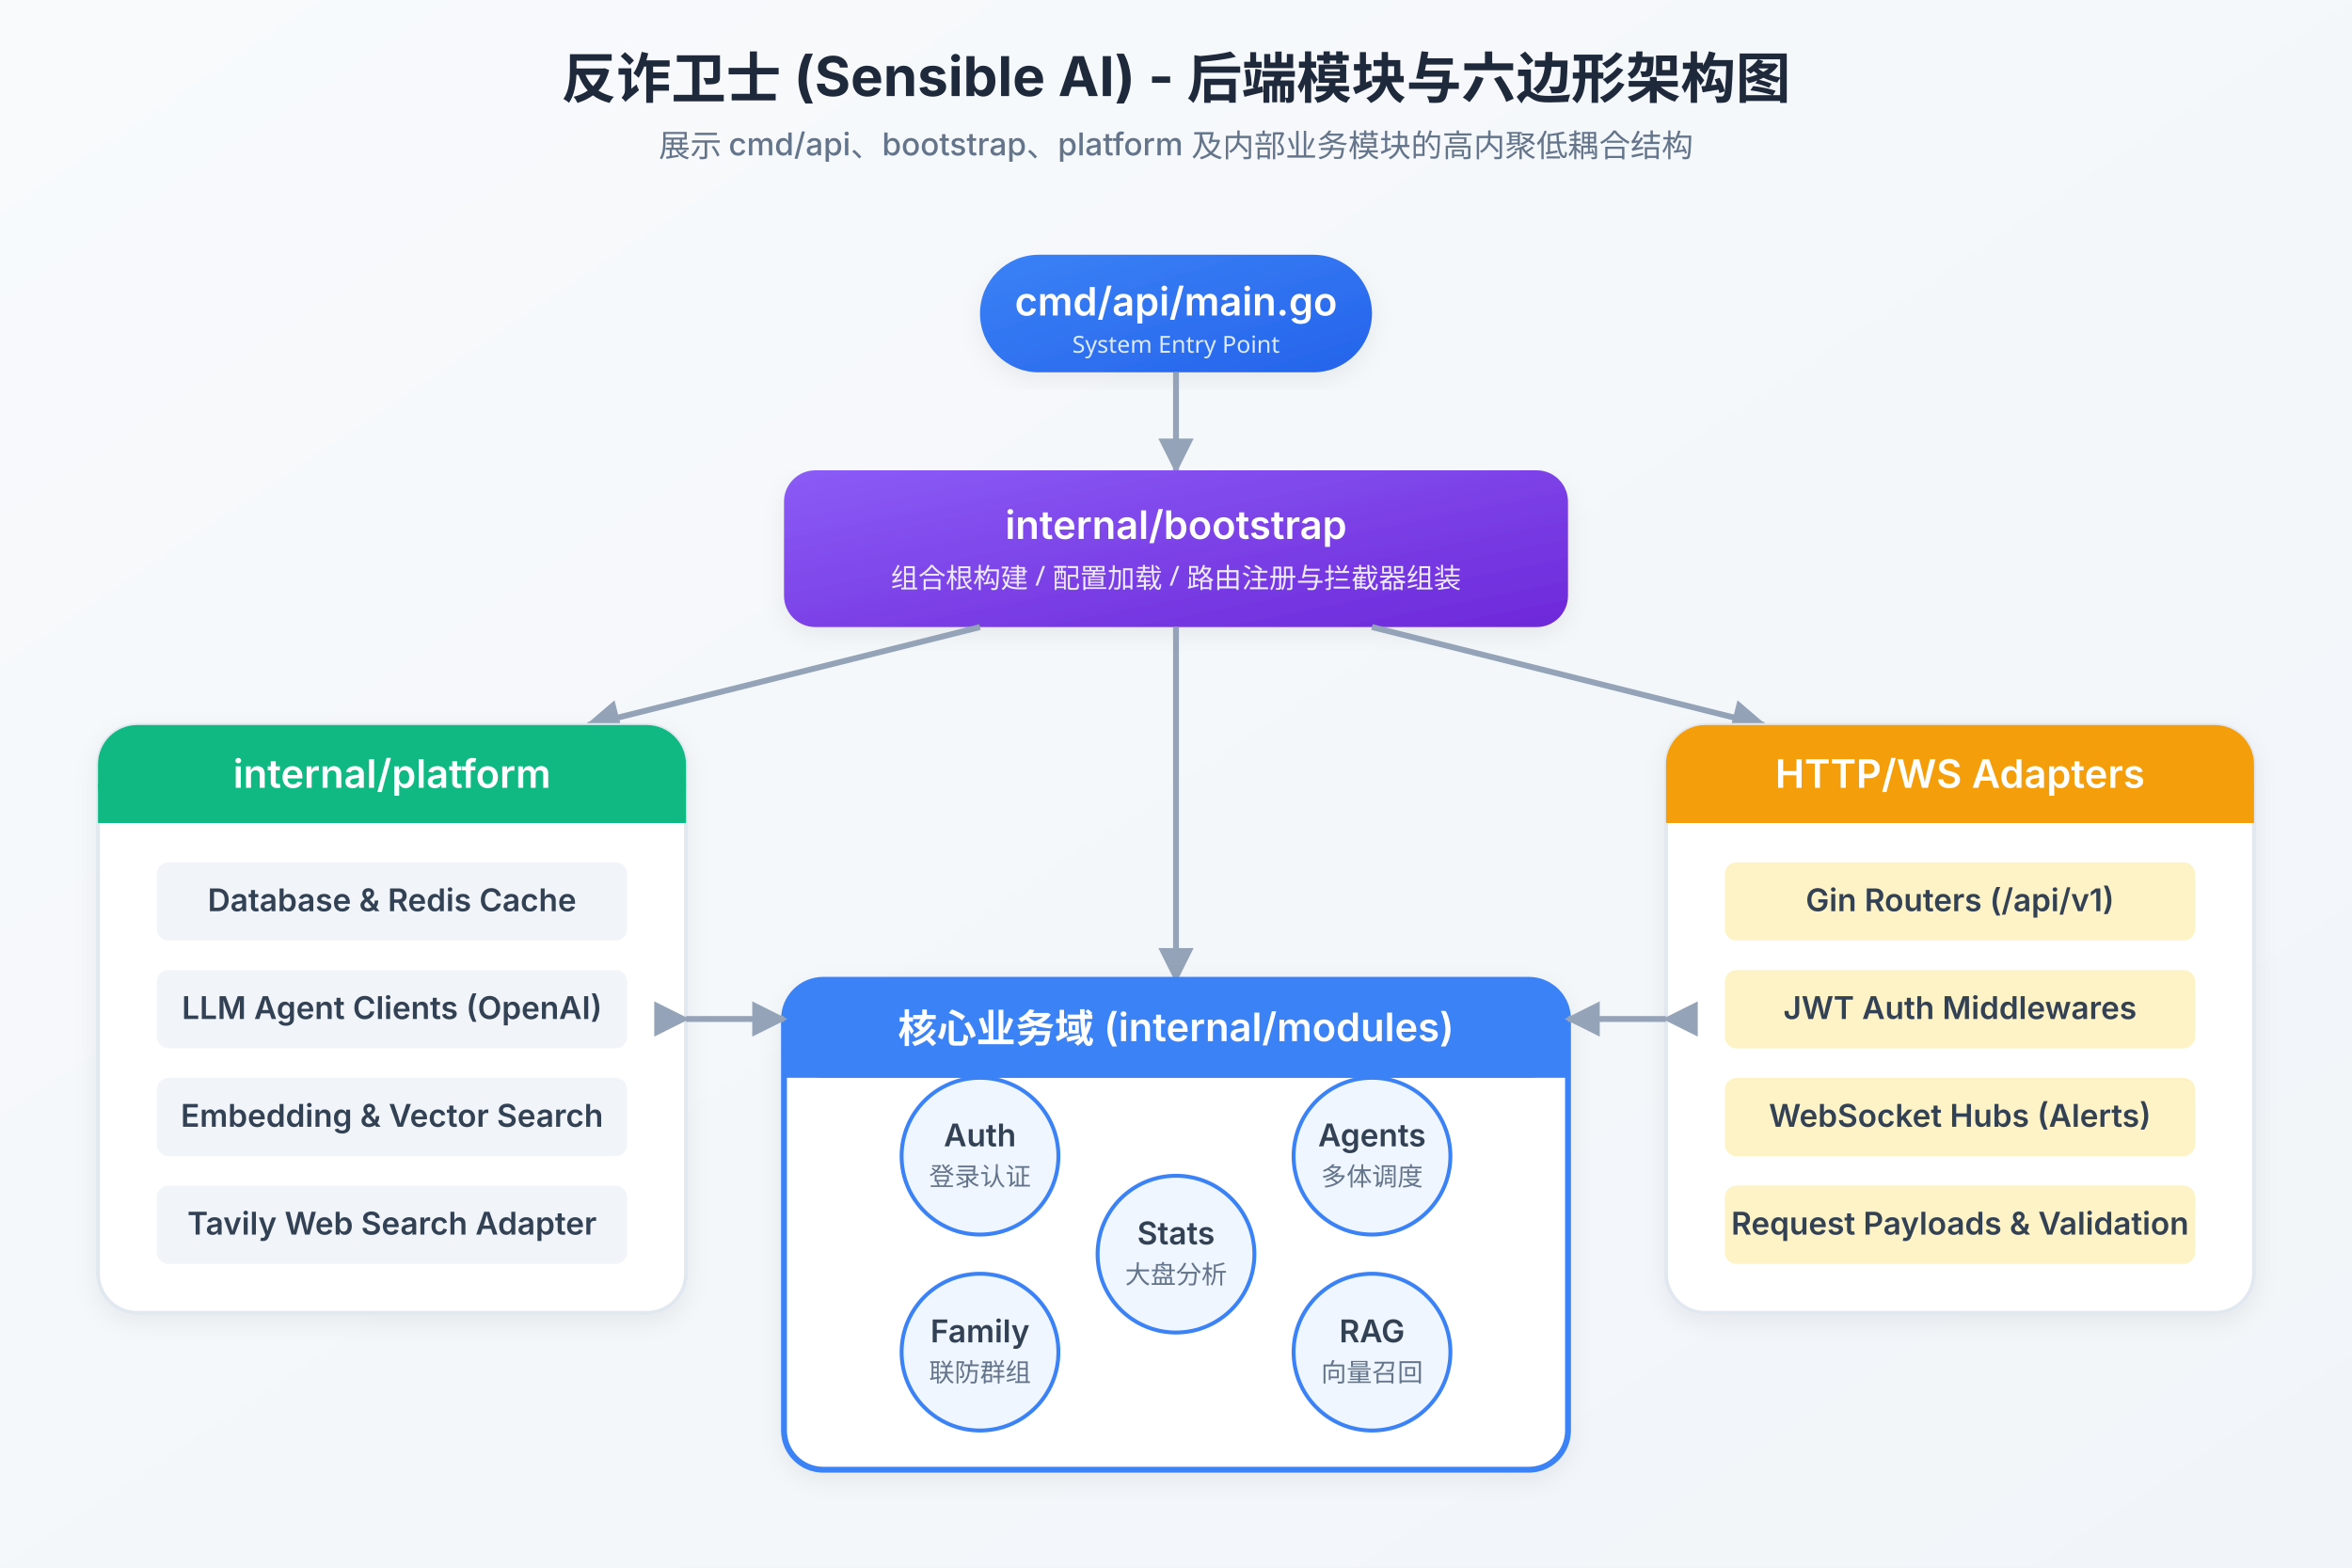
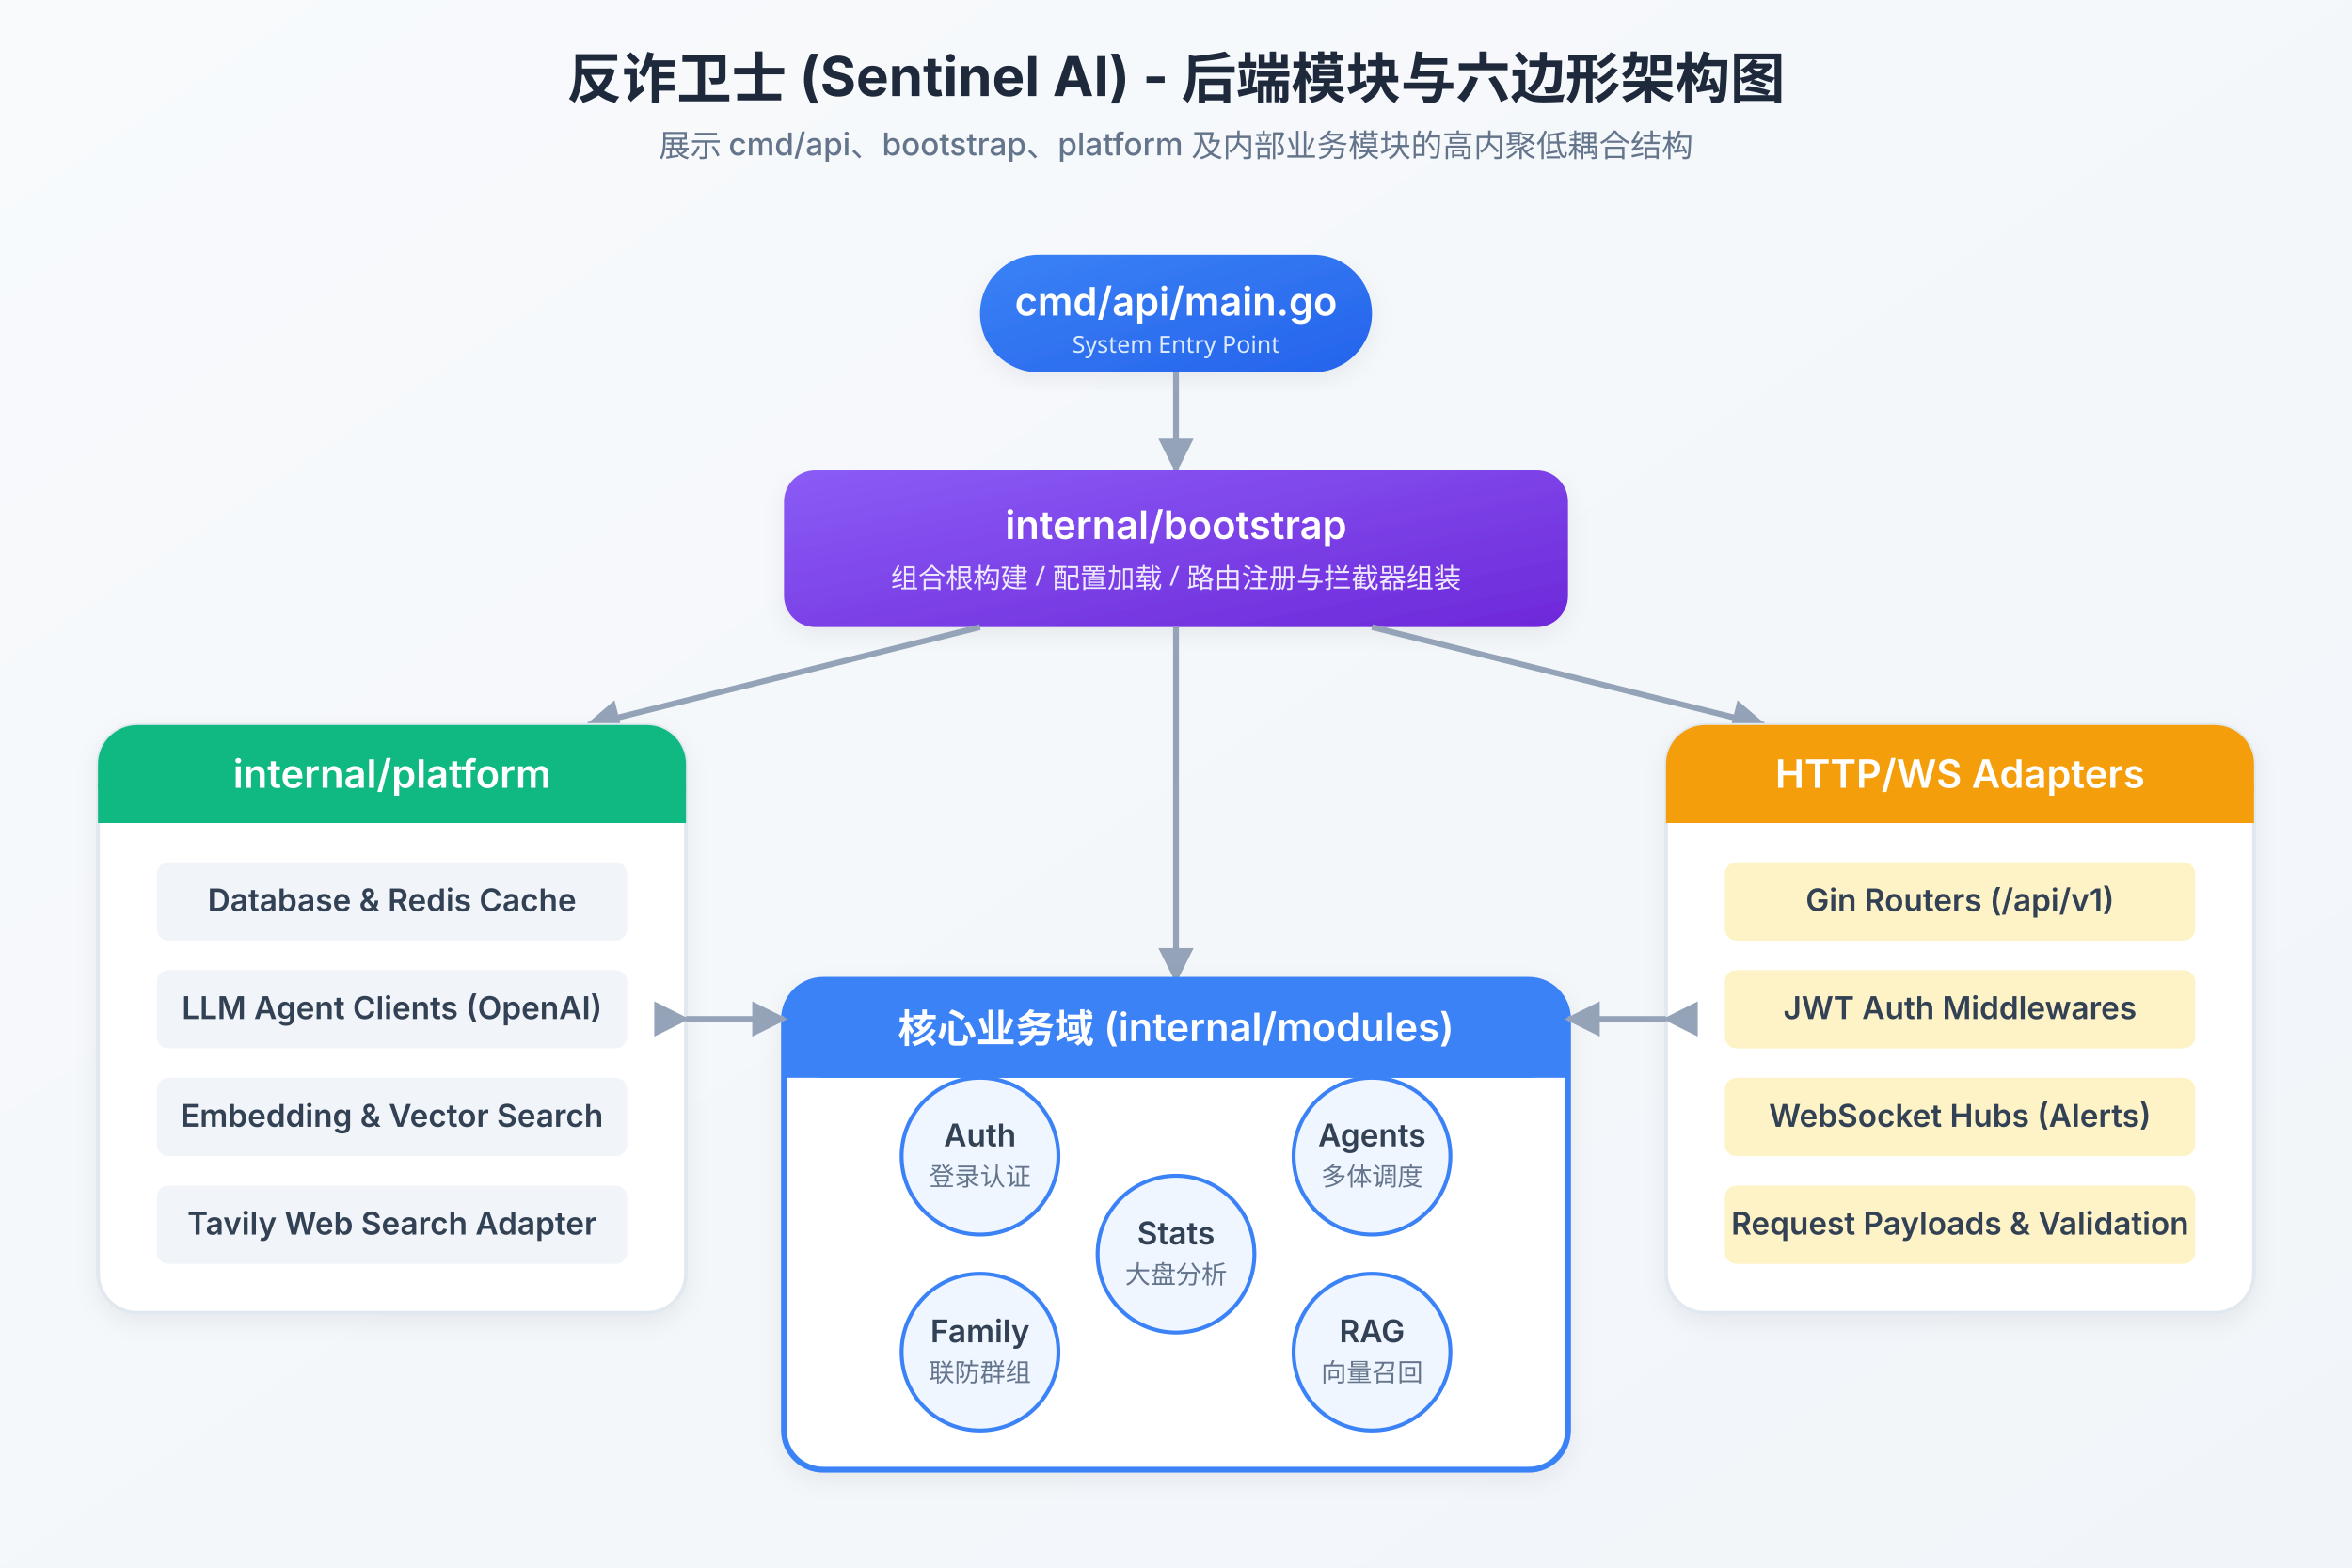
<svg xmlns="http://www.w3.org/2000/svg" viewBox="0 0 1200 800">
  <defs>
    <linearGradient id="bgGrad" x1="0%" y1="0%" x2="100%" y2="100%">
      <stop offset="0%" stop-color="#F8FAFC" />
      <stop offset="100%" stop-color="#F1F5F9" />
    </linearGradient>
    <filter id="shadow" x="-5%" y="-5%" width="120%" height="120%">
      <feDropShadow dx="0" dy="4" stdDeviation="6" flood-color="#0F172A" flood-opacity="0.06" />
    </filter>
    <linearGradient id="apiGrad" x1="0%" y1="0%" x2="100%" y2="100%">
      <stop offset="0%" stop-color="#3B82F6" />
      <stop offset="100%" stop-color="#2563EB" />
    </linearGradient>
    <linearGradient id="bootGrad" x1="0%" y1="0%" x2="100%" y2="100%">
      <stop offset="0%" stop-color="#8B5CF6" />
      <stop offset="100%" stop-color="#6D28D9" />
    </linearGradient>
    <marker id="arrow" viewBox="0 0 10 10" refX="9" refY="5" markerWidth="6" markerHeight="6" orient="auto">
      <path d="M 0 0 L 10 5 L 0 10 z" fill="#94A3B8" />
    </marker>
  </defs>
  <style>
    .title { font-family: system-ui, -apple-system, sans-serif; font-size: 28px; font-weight: 700; fill: #1E293B; }
    .subtitle { font-family: system-ui, -apple-system, sans-serif; font-size: 16px; font-weight: 500; fill: #64748B; }
    .layer-title { font-family: system-ui, -apple-system, sans-serif; font-size: 20px; font-weight: 600; fill: #FFFFFF; }
    .mod-title { font-family: system-ui, -apple-system, sans-serif; font-size: 16px; font-weight: 600; fill: #334155; }
    .mod-text { font-family: system-ui, -apple-system, sans-serif; font-size: 13px; font-weight: 400; fill: #64748B; }
    .line { stroke: #CBD5E1; stroke-width: 2; fill: none; }
    .line-thick { stroke: #94A3B8; stroke-width: 3; fill: none; }
  </style>
  <rect width="1200" height="800" fill="url(#bgGrad)" />
-   <text x="600" y="50" text-anchor="middle" class="title">反诈卫士 (Sensible AI) - 后端模块与六边形架构图</text>
+   <text x="600" y="50" text-anchor="middle" class="title">反诈卫士 (Sentinel AI) - 后端模块与六边形架构图</text>
  <text x="600" y="80" text-anchor="middle" class="subtitle">展示 cmd/api、bootstrap、platform 及内部业务模块的高内聚低耦合结构</text>
  <rect x="500" y="130" width="200" height="60" rx="30" fill="url(#apiGrad)" filter="url(#shadow)" />
  <text x="600" y="161" text-anchor="middle" class="layer-title">cmd/api/main.go</text>
  <text x="600" y="180" text-anchor="middle" fill="#DBEAFE" font-size="12" font-family="sans-serif">System Entry Point</text>
  <path d="M 600 190 L 600 240" class="line-thick" marker-end="url(#arrow)" />
  <rect x="400" y="240" width="400" height="80" rx="16" fill="url(#bootGrad)" filter="url(#shadow)" />
  <text x="600" y="275" text-anchor="middle" class="layer-title">internal/bootstrap</text>
  <text x="600" y="300" text-anchor="middle" fill="#EDE9FE" font-size="14" font-family="sans-serif">组合根构建 / 配置加载 / 路由注册与拦截器组装</text>
  <path d="M 500 320 L 300 370" class="line-thick" marker-end="url(#arrow)" />
  <path d="M 700 320 L 900 370" class="line-thick" marker-end="url(#arrow)" />
  <path d="M 600 320 L 600 500" class="line-thick" marker-end="url(#arrow)" />
  <rect x="50" y="370" width="300" height="300" rx="20" fill="#FFFFFF" stroke="#E2E8F0" stroke-width="2" filter="url(#shadow)" />
  <rect x="50" y="370" width="300" height="50" rx="20" fill="#10B981" />
  <rect x="50" y="400" width="300" height="20" fill="#10B981" />
  <text x="200" y="402" text-anchor="middle" class="layer-title">internal/platform</text>
  <rect x="80" y="440" width="240" height="40" rx="6" fill="#F1F5F9" />
  <text x="200" y="465" text-anchor="middle" class="mod-title">Database &amp; Redis Cache</text>
  <rect x="80" y="495" width="240" height="40" rx="6" fill="#F1F5F9" />
  <text x="200" y="520" text-anchor="middle" class="mod-title">LLM Agent Clients (OpenAI)</text>
  <rect x="80" y="550" width="240" height="40" rx="6" fill="#F1F5F9" />
  <text x="200" y="575" text-anchor="middle" class="mod-title">Embedding &amp; Vector Search</text>
  <rect x="80" y="605" width="240" height="40" rx="6" fill="#F1F5F9" />
  <text x="200" y="630" text-anchor="middle" class="mod-title">Tavily Web Search Adapter</text>
  <rect x="850" y="370" width="300" height="300" rx="20" fill="#FFFFFF" stroke="#E2E8F0" stroke-width="2" filter="url(#shadow)" />
  <rect x="850" y="370" width="300" height="50" rx="20" fill="#F59E0B" />
  <rect x="850" y="400" width="300" height="20" fill="#F59E0B" />
  <text x="1000" y="402" text-anchor="middle" class="layer-title">HTTP/WS Adapters</text>
  <rect x="880" y="440" width="240" height="40" rx="6" fill="#FEF3C7" />
  <text x="1000" y="465" text-anchor="middle" class="mod-title">Gin Routers (/api/v1)</text>
  <rect x="880" y="495" width="240" height="40" rx="6" fill="#FEF3C7" />
  <text x="1000" y="520" text-anchor="middle" class="mod-title">JWT Auth Middlewares</text>
  <rect x="880" y="550" width="240" height="40" rx="6" fill="#FEF3C7" />
  <text x="1000" y="575" text-anchor="middle" class="mod-title">WebSocket Hubs (Alerts)</text>
  <rect x="880" y="605" width="240" height="40" rx="6" fill="#FEF3C7" />
  <text x="1000" y="630" text-anchor="middle" class="mod-title">Request Payloads &amp; Validation</text>
  <rect x="400" y="500" width="400" height="250" rx="20" fill="#FFFFFF" stroke="#3B82F6" stroke-width="3" filter="url(#shadow)" />
  <rect x="400" y="500" width="400" height="50" rx="20" fill="#3B82F6" />
  <rect x="400" y="530" width="400" height="20" fill="#3B82F6" />
  <text x="600" y="532" text-anchor="middle" class="layer-title">核心业务域 (internal/modules)</text>
  <circle cx="500" cy="590" r="40" fill="#EFF6FF" stroke="#3B82F6" stroke-width="2" />
  <text x="500" y="585" text-anchor="middle" class="mod-title">Auth</text>
  <text x="500" y="605" text-anchor="middle" class="mod-text">登录认证</text>
  <circle cx="700" cy="590" r="40" fill="#EFF6FF" stroke="#3B82F6" stroke-width="2" />
  <text x="700" y="585" text-anchor="middle" class="mod-title">Agents</text>
  <text x="700" y="605" text-anchor="middle" class="mod-text">多体调度</text>
  <circle cx="500" cy="690" r="40" fill="#EFF6FF" stroke="#3B82F6" stroke-width="2" />
  <text x="500" y="685" text-anchor="middle" class="mod-title">Family</text>
  <text x="500" y="705" text-anchor="middle" class="mod-text">联防群组</text>
  <circle cx="700" cy="690" r="40" fill="#EFF6FF" stroke="#3B82F6" stroke-width="2" />
  <text x="700" y="685" text-anchor="middle" class="mod-title">RAG</text>
  <text x="700" y="705" text-anchor="middle" class="mod-text">向量召回</text>
  <circle cx="600" cy="640" r="40" fill="#EFF6FF" stroke="#3B82F6" stroke-width="2" />
  <text x="600" y="635" text-anchor="middle" class="mod-title">Stats</text>
  <text x="600" y="655" text-anchor="middle" class="mod-text">大盘分析</text>
  <path d="M 350 520 L 400 520" class="line-thick" marker-start="url(#arrow)" marker-end="url(#arrow)" />
  <path d="M 850 520 L 800 520" class="line-thick" marker-start="url(#arrow)" marker-end="url(#arrow)" />
</svg>
